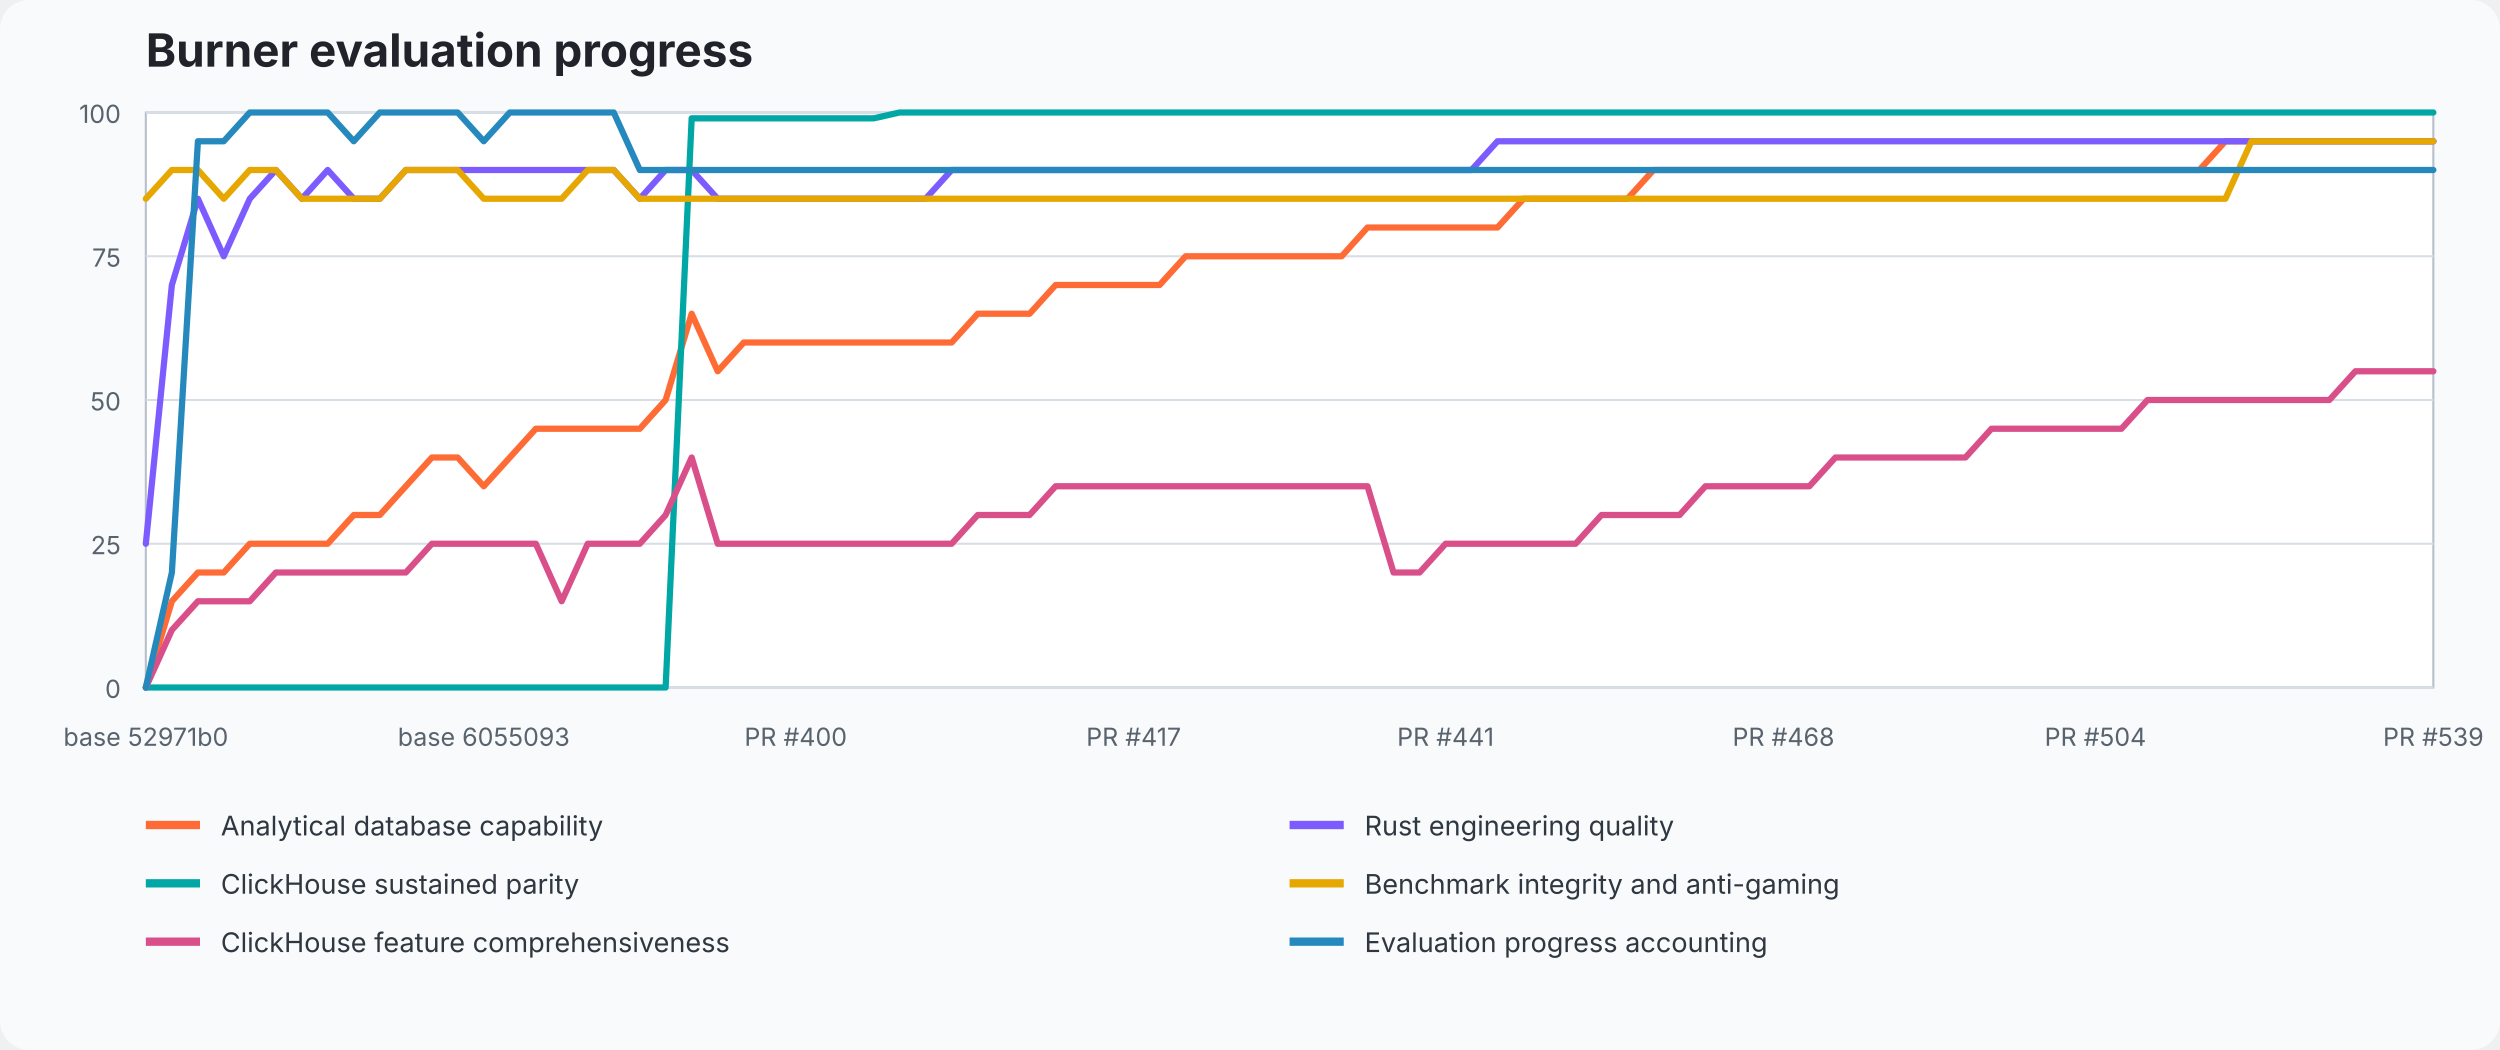
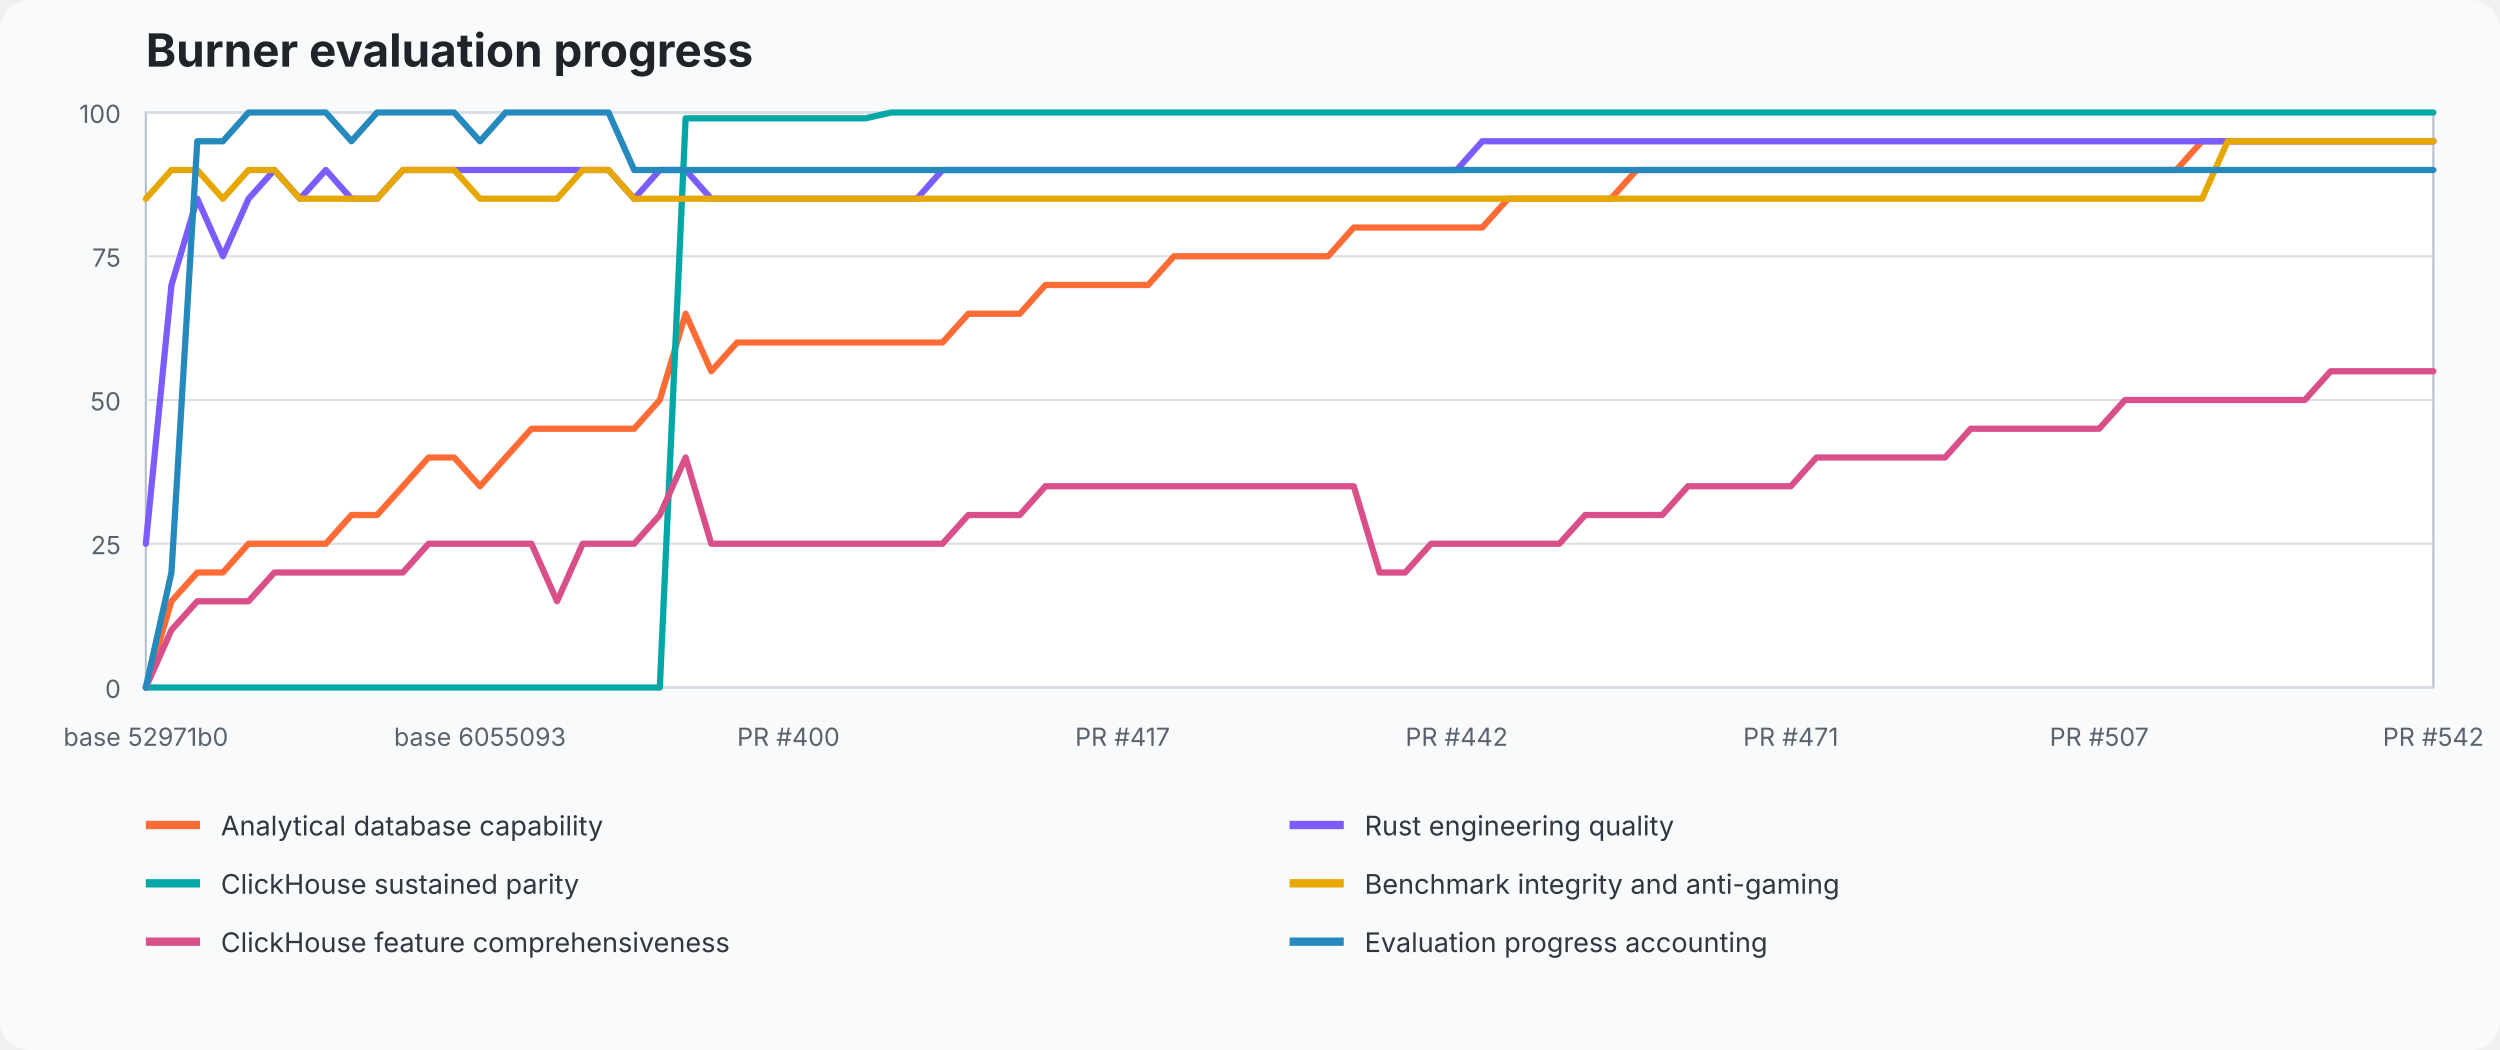
<svg xmlns="http://www.w3.org/2000/svg" width="1200" height="504" viewBox="0 0 1200 504" role="img" aria-labelledby="title desc">
  <style>text{font-family:ui-sans-serif,system-ui,-apple-system,BlinkMacSystemFont,"Segoe UI",sans-serif}.title{font-size:22px;font-weight:700;fill:#20242a}.axis{font-size:12px;fill:#59636e}.legend{font-size:13px;fill:#2f3740}.grid{stroke:#d8dee5;stroke-width:1}.plot{fill:#fff;stroke:#b7c0ca}</style>
  <rect width="100%" height="100%" fill="#f8fafc" rx="14" />
  <text x="70" y="32" class="title">Burner evaluation progress</text>
  <rect x="70" y="54" width="1098" height="276" class="plot" />
  <line x1="70" y1="330" x2="1168" y2="330" class="grid" />
  <text x="58" y="335" text-anchor="end" class="axis">0</text>
  <line x1="70" y1="261" x2="1168" y2="261" class="grid" />
  <text x="58" y="266" text-anchor="end" class="axis">25</text>
  <line x1="70" y1="192" x2="1168" y2="192" class="grid" />
  <text x="58" y="197" text-anchor="end" class="axis">50</text>
  <line x1="70" y1="123" x2="1168" y2="123" class="grid" />
  <text x="58" y="128" text-anchor="end" class="axis">75</text>
  <line x1="70" y1="54" x2="1168" y2="54" class="grid" />
  <text x="58" y="59" text-anchor="end" class="axis">100</text>
-   <polyline points="70.0,330.0 82.5,288.6 95.0,274.8 107.4,274.8 119.9,261.0 132.4,261.0 144.9,261.0 157.3,261.0 169.8,247.2 182.3,247.2 194.8,233.4 207.3,219.6 219.7,219.6 232.2,233.4 244.7,219.6 257.2,205.8 269.6,205.8 282.1,205.8 294.6,205.8 307.1,205.8 319.5,192.0 332.0,150.6 344.5,178.2 357.0,164.4 369.5,164.4 381.9,164.4 394.4,164.4 406.9,164.4 419.4,164.4 431.8,164.4 444.3,164.4 456.8,164.4 469.3,150.6 481.8,150.6 494.2,150.6 506.7,136.8 519.2,136.8 531.7,136.8 544.1,136.8 556.6,136.8 569.1,123.0 581.6,123.0 594.0,123.0 606.5,123.0 619.0,123.0 631.5,123.0 644.0,123.0 656.4,109.2 668.9,109.2 681.4,109.2 693.9,109.2 706.3,109.2 718.8,109.2 731.3,95.4 743.8,95.4 756.3,95.4 768.7,95.4 781.2,95.4 793.7,81.6 806.2,81.6 818.6,81.6 831.1,81.6 843.6,81.6 856.1,81.6 868.5,81.6 881.0,81.6 893.5,81.6 906.0,81.6 918.5,81.6 930.9,81.6 943.4,81.6 955.9,81.6 968.4,81.6 980.8,81.6 993.3,81.6 1005.8,81.6 1018.3,81.6 1030.8,81.6 1043.2,81.6 1055.7,81.6 1068.2,67.8 1080.7,67.8 1093.1,67.8 1105.6,67.8 1118.1,67.8 1130.6,67.8 1143.0,67.8 1155.5,67.8 1168.0,67.8" fill="none" stroke="#ff6b35" stroke-width="3" stroke-linejoin="round" stroke-linecap="round" />
-   <polyline points="70.0,261.0 82.5,136.8 95.0,95.4 107.4,123.0 119.9,95.4 132.4,81.6 144.9,95.4 157.3,81.6 169.8,95.4 182.3,95.4 194.8,81.6 207.3,81.6 219.7,81.6 232.2,81.6 244.7,81.6 257.2,81.6 269.6,81.6 282.1,81.6 294.6,81.6 307.1,95.4 319.5,81.6 332.0,81.6 344.5,95.4 357.0,95.4 369.5,95.4 381.9,95.4 394.4,95.4 406.9,95.4 419.4,95.4 431.8,95.4 444.3,95.4 456.8,81.6 469.3,81.6 481.8,81.6 494.2,81.6 506.7,81.6 519.2,81.6 531.7,81.6 544.1,81.6 556.6,81.6 569.1,81.6 581.6,81.6 594.0,81.6 606.5,81.6 619.0,81.6 631.5,81.6 644.0,81.6 656.4,81.6 668.9,81.6 681.4,81.6 693.9,81.6 706.3,81.6 718.8,67.8 731.3,67.8 743.8,67.8 756.3,67.8 768.7,67.8 781.2,67.8 793.7,67.8 806.2,67.8 818.6,67.8 831.1,67.8 843.6,67.8 856.1,67.8 868.5,67.8 881.0,67.8 893.5,67.8 906.0,67.8 918.5,67.8 930.9,67.8 943.4,67.8 955.9,67.8 968.4,67.8 980.8,67.8 993.3,67.8 1005.8,67.8 1018.3,67.8 1030.8,67.8 1043.2,67.8 1055.7,67.8 1068.2,67.8 1080.7,67.8 1093.1,67.8 1105.6,67.8 1118.1,67.8 1130.6,67.8 1143.0,67.8 1155.5,67.8 1168.0,67.8" fill="none" stroke="#7c5cff" stroke-width="3" stroke-linejoin="round" stroke-linecap="round" />
-   <polyline points="70.0,330.0 82.5,330.0 95.0,330.0 107.4,330.0 119.9,330.0 132.4,330.0 144.9,330.0 157.3,330.0 169.8,330.0 182.3,330.0 194.8,330.0 207.3,330.0 219.7,330.0 232.2,330.0 244.7,330.0 257.2,330.0 269.6,330.0 282.1,330.0 294.6,330.0 307.1,330.0 319.5,330.0 332.0,56.8 344.5,56.8 357.0,56.8 369.5,56.8 381.9,56.8 394.4,56.8 406.9,56.8 419.4,56.8 431.8,54.0 444.3,54.0 456.8,54.0 469.3,54.0 481.8,54.0 494.2,54.0 506.7,54.0 519.2,54.0 531.7,54.0 544.1,54.0 556.6,54.0 569.1,54.0 581.6,54.0 594.0,54.0 606.5,54.0 619.0,54.0 631.5,54.0 644.0,54.0 656.4,54.0 668.9,54.0 681.4,54.0 693.9,54.0 706.3,54.0 718.8,54.0 731.3,54.0 743.8,54.0 756.3,54.0 768.7,54.0 781.2,54.0 793.7,54.0 806.2,54.0 818.6,54.0 831.1,54.0 843.6,54.0 856.1,54.0 868.5,54.0 881.0,54.0 893.5,54.0 906.0,54.0 918.5,54.0 930.9,54.0 943.4,54.0 955.9,54.0 968.4,54.0 980.8,54.0 993.3,54.0 1005.8,54.0 1018.3,54.0 1030.8,54.0 1043.2,54.0 1055.7,54.0 1068.2,54.0 1080.7,54.0 1093.1,54.0 1105.6,54.0 1118.1,54.0 1130.6,54.0 1143.0,54.0 1155.5,54.0 1168.0,54.0" fill="none" stroke="#00a7a5" stroke-width="3" stroke-linejoin="round" stroke-linecap="round" />
-   <polyline points="70.0,95.4 82.5,81.6 95.0,81.6 107.4,95.4 119.9,81.6 132.4,81.6 144.9,95.4 157.3,95.4 169.8,95.4 182.3,95.4 194.8,81.6 207.3,81.6 219.7,81.6 232.2,95.4 244.7,95.4 257.2,95.4 269.6,95.4 282.1,81.6 294.6,81.6 307.1,95.4 319.5,95.4 332.0,95.4 344.5,95.4 357.0,95.4 369.5,95.4 381.9,95.4 394.4,95.4 406.9,95.4 419.4,95.4 431.8,95.4 444.3,95.4 456.8,95.4 469.3,95.4 481.8,95.4 494.2,95.4 506.7,95.4 519.2,95.4 531.7,95.4 544.1,95.4 556.6,95.4 569.1,95.4 581.6,95.4 594.0,95.4 606.5,95.4 619.0,95.4 631.5,95.4 644.0,95.4 656.4,95.4 668.9,95.4 681.4,95.4 693.9,95.4 706.3,95.4 718.8,95.4 731.3,95.4 743.8,95.4 756.3,95.4 768.7,95.4 781.2,95.4 793.7,95.4 806.2,95.4 818.6,95.4 831.1,95.4 843.6,95.4 856.1,95.4 868.5,95.4 881.0,95.4 893.5,95.4 906.0,95.4 918.5,95.4 930.9,95.4 943.4,95.4 955.9,95.4 968.4,95.4 980.8,95.4 993.3,95.4 1005.8,95.4 1018.3,95.4 1030.8,95.4 1043.2,95.4 1055.7,95.4 1068.2,95.4 1080.7,67.8 1093.1,67.8 1105.6,67.8 1118.1,67.8 1130.6,67.8 1143.0,67.8 1155.5,67.8 1168.0,67.8" fill="none" stroke="#e6a700" stroke-width="3" stroke-linejoin="round" stroke-linecap="round" />
-   <polyline points="70.0,330.0 82.5,302.4 95.0,288.6 107.4,288.6 119.9,288.6 132.4,274.8 144.9,274.8 157.3,274.8 169.8,274.8 182.3,274.8 194.8,274.8 207.3,261.0 219.7,261.0 232.2,261.0 244.7,261.0 257.2,261.0 269.6,288.6 282.1,261.0 294.6,261.0 307.1,261.0 319.5,247.2 332.0,219.6 344.5,261.0 357.0,261.0 369.5,261.0 381.9,261.0 394.4,261.0 406.9,261.0 419.4,261.0 431.8,261.0 444.3,261.0 456.8,261.0 469.3,247.2 481.8,247.2 494.2,247.2 506.7,233.4 519.2,233.4 531.7,233.4 544.1,233.4 556.6,233.4 569.1,233.4 581.6,233.4 594.0,233.4 606.5,233.4 619.0,233.4 631.5,233.4 644.0,233.4 656.4,233.4 668.9,274.8 681.4,274.8 693.9,261.0 706.3,261.0 718.8,261.0 731.3,261.0 743.8,261.0 756.3,261.0 768.7,247.2 781.2,247.2 793.7,247.2 806.2,247.2 818.6,233.4 831.1,233.4 843.6,233.4 856.1,233.4 868.5,233.4 881.0,219.6 893.5,219.6 906.0,219.6 918.5,219.6 930.9,219.6 943.4,219.6 955.9,205.8 968.4,205.8 980.8,205.8 993.3,205.8 1005.8,205.8 1018.3,205.8 1030.8,192.0 1043.2,192.0 1055.7,192.0 1068.2,192.0 1080.7,192.0 1093.1,192.0 1105.6,192.0 1118.1,192.0 1130.6,178.2 1143.0,178.2 1155.5,178.2 1168.0,178.2" fill="none" stroke="#d94f8a" stroke-width="3" stroke-linejoin="round" stroke-linecap="round" />
-   <polyline points="70.0,330.0 82.5,274.8 95.0,67.8 107.4,67.8 119.9,54.0 132.4,54.0 144.9,54.0 157.3,54.0 169.8,67.8 182.3,54.0 194.8,54.0 207.3,54.0 219.7,54.0 232.2,67.8 244.7,54.0 257.2,54.0 269.6,54.0 282.1,54.0 294.6,54.0 307.1,81.6 319.5,81.6 332.0,81.6 344.5,81.6 357.0,81.6 369.5,81.6 381.9,81.6 394.4,81.6 406.9,81.6 419.4,81.6 431.8,81.6 444.3,81.6 456.8,81.6 469.3,81.6 481.8,81.6 494.2,81.6 506.7,81.6 519.2,81.6 531.7,81.6 544.1,81.6 556.6,81.6 569.1,81.6 581.6,81.6 594.0,81.6 606.5,81.6 619.0,81.6 631.5,81.6 644.0,81.6 656.4,81.6 668.9,81.6 681.4,81.6 693.9,81.6 706.3,81.6 718.8,81.6 731.3,81.6 743.8,81.6 756.3,81.6 768.7,81.6 781.2,81.6 793.7,81.6 806.2,81.6 818.6,81.6 831.1,81.6 843.6,81.6 856.1,81.6 868.5,81.6 881.0,81.6 893.5,81.6 906.0,81.6 918.5,81.6 930.9,81.6 943.4,81.6 955.9,81.6 968.4,81.6 980.8,81.6 993.3,81.6 1005.8,81.6 1018.3,81.6 1030.8,81.6 1043.2,81.6 1055.7,81.6 1068.2,81.6 1080.7,81.6 1093.1,81.6 1105.6,81.6 1118.1,81.6 1130.6,81.6 1143.0,81.6 1155.5,81.6 1168.0,81.6" fill="none" stroke="#2589bd" stroke-width="3" stroke-linejoin="round" stroke-linecap="round" />
+   <polyline points="70.0,330.0 82.3,288.6 94.7,274.8 107.0,274.8 119.3,261.0 131.7,261.0 144.0,261.0 156.4,261.0 168.7,247.2 181.0,247.2 193.4,233.4 205.7,219.6 218.0,219.6 230.4,233.4 242.7,219.6 255.1,205.8 267.4,205.8 279.7,205.8 292.1,205.8 304.4,205.8 316.7,192.0 329.1,150.6 341.4,178.2 353.8,164.4 366.1,164.4 378.4,164.4 390.8,164.4 403.1,164.4 415.4,164.4 427.8,164.4 440.1,164.4 452.4,164.4 464.8,150.6 477.1,150.6 489.5,150.6 501.8,136.8 514.1,136.8 526.5,136.8 538.8,136.8 551.1,136.8 563.5,123.0 575.8,123.0 588.2,123.0 600.5,123.0 612.8,123.0 625.2,123.0 637.5,123.0 649.8,109.2 662.2,109.2 674.5,109.2 686.9,109.2 699.2,109.2 711.5,109.2 723.9,95.4 736.2,95.4 748.5,95.4 760.9,95.4 773.2,95.4 785.6,81.6 797.9,81.6 810.2,81.6 822.6,81.6 834.9,81.6 847.2,81.6 859.6,81.6 871.9,81.6 884.2,81.6 896.6,81.6 908.9,81.6 921.3,81.6 933.6,81.6 945.9,81.6 958.3,81.6 970.6,81.6 982.9,81.6 995.3,81.6 1007.6,81.6 1020.0,81.6 1032.3,81.6 1044.6,81.6 1057.0,67.8 1069.3,67.8 1081.6,67.8 1094.0,67.8 1106.3,67.8 1118.7,67.8 1131.0,67.8 1143.3,67.8 1155.7,67.8 1168.0,67.8" fill="none" stroke="#ff6b35" stroke-width="3" stroke-linejoin="round" stroke-linecap="round" />
+   <polyline points="70.0,261.0 82.3,136.8 94.7,95.4 107.0,123.0 119.3,95.4 131.7,81.6 144.0,95.4 156.4,81.6 168.7,95.4 181.0,95.4 193.4,81.6 205.7,81.6 218.0,81.6 230.4,81.6 242.7,81.6 255.1,81.6 267.4,81.6 279.7,81.6 292.1,81.6 304.4,95.4 316.7,81.6 329.1,81.6 341.4,95.4 353.8,95.4 366.1,95.4 378.4,95.4 390.8,95.4 403.1,95.4 415.4,95.4 427.8,95.4 440.1,95.4 452.4,81.6 464.8,81.6 477.1,81.6 489.5,81.6 501.8,81.6 514.1,81.6 526.5,81.6 538.8,81.6 551.1,81.6 563.5,81.6 575.8,81.6 588.2,81.6 600.5,81.6 612.8,81.6 625.2,81.6 637.5,81.6 649.8,81.6 662.2,81.6 674.5,81.6 686.9,81.6 699.2,81.6 711.5,67.8 723.9,67.8 736.2,67.8 748.5,67.8 760.9,67.8 773.2,67.8 785.6,67.8 797.9,67.8 810.2,67.8 822.6,67.8 834.9,67.8 847.2,67.8 859.6,67.8 871.9,67.8 884.2,67.8 896.6,67.8 908.9,67.8 921.3,67.8 933.6,67.8 945.9,67.8 958.3,67.8 970.6,67.8 982.9,67.8 995.3,67.8 1007.6,67.8 1020.0,67.8 1032.3,67.8 1044.6,67.8 1057.0,67.8 1069.3,67.8 1081.6,67.8 1094.0,67.8 1106.3,67.8 1118.7,67.8 1131.0,67.8 1143.3,67.8 1155.7,67.8 1168.0,67.8" fill="none" stroke="#7c5cff" stroke-width="3" stroke-linejoin="round" stroke-linecap="round" />
+   <polyline points="70.0,330.0 82.3,330.0 94.7,330.0 107.0,330.0 119.3,330.0 131.7,330.0 144.0,330.0 156.4,330.0 168.7,330.0 181.0,330.0 193.4,330.0 205.7,330.0 218.0,330.0 230.4,330.0 242.7,330.0 255.1,330.0 267.4,330.0 279.7,330.0 292.1,330.0 304.4,330.0 316.7,330.0 329.1,56.8 341.4,56.8 353.8,56.8 366.1,56.8 378.4,56.8 390.8,56.8 403.1,56.8 415.4,56.8 427.8,54.0 440.1,54.0 452.4,54.0 464.8,54.0 477.1,54.0 489.5,54.0 501.8,54.0 514.1,54.0 526.5,54.0 538.8,54.0 551.1,54.0 563.5,54.0 575.8,54.0 588.2,54.0 600.5,54.0 612.8,54.0 625.2,54.0 637.5,54.0 649.8,54.0 662.2,54.0 674.5,54.0 686.9,54.0 699.2,54.0 711.5,54.0 723.9,54.0 736.2,54.0 748.5,54.0 760.9,54.0 773.2,54.0 785.6,54.0 797.9,54.0 810.2,54.0 822.6,54.0 834.9,54.0 847.2,54.0 859.6,54.0 871.9,54.0 884.2,54.0 896.6,54.0 908.9,54.0 921.3,54.0 933.6,54.0 945.9,54.0 958.3,54.0 970.6,54.0 982.9,54.0 995.3,54.0 1007.6,54.0 1020.0,54.0 1032.3,54.0 1044.6,54.0 1057.0,54.0 1069.3,54.0 1081.6,54.0 1094.0,54.0 1106.3,54.0 1118.7,54.0 1131.0,54.0 1143.3,54.0 1155.7,54.0 1168.0,54.0" fill="none" stroke="#00a7a5" stroke-width="3" stroke-linejoin="round" stroke-linecap="round" />
+   <polyline points="70.0,95.4 82.3,81.6 94.7,81.6 107.0,95.4 119.3,81.6 131.7,81.6 144.0,95.4 156.4,95.4 168.7,95.4 181.0,95.4 193.4,81.6 205.7,81.6 218.0,81.6 230.4,95.4 242.7,95.4 255.1,95.4 267.4,95.4 279.7,81.6 292.1,81.6 304.4,95.4 316.7,95.4 329.1,95.4 341.4,95.4 353.8,95.4 366.1,95.4 378.4,95.4 390.8,95.4 403.1,95.4 415.4,95.4 427.8,95.4 440.1,95.4 452.4,95.4 464.8,95.4 477.1,95.4 489.5,95.4 501.8,95.4 514.1,95.4 526.5,95.4 538.8,95.4 551.1,95.4 563.5,95.4 575.8,95.4 588.2,95.4 600.5,95.4 612.8,95.4 625.2,95.4 637.5,95.4 649.8,95.4 662.2,95.4 674.5,95.4 686.9,95.4 699.2,95.4 711.5,95.4 723.9,95.4 736.2,95.4 748.5,95.4 760.9,95.4 773.2,95.4 785.6,95.4 797.9,95.4 810.2,95.4 822.6,95.4 834.9,95.4 847.2,95.4 859.6,95.4 871.9,95.4 884.2,95.4 896.6,95.4 908.9,95.4 921.3,95.4 933.6,95.4 945.9,95.4 958.3,95.4 970.6,95.4 982.9,95.4 995.3,95.4 1007.6,95.4 1020.0,95.4 1032.3,95.4 1044.6,95.4 1057.0,95.4 1069.3,67.8 1081.6,67.8 1094.0,67.8 1106.3,67.8 1118.7,67.8 1131.0,67.8 1143.3,67.8 1155.7,67.8 1168.0,67.8" fill="none" stroke="#e6a700" stroke-width="3" stroke-linejoin="round" stroke-linecap="round" />
+   <polyline points="70.0,330.0 82.3,302.4 94.7,288.6 107.0,288.6 119.3,288.6 131.7,274.8 144.0,274.8 156.4,274.8 168.7,274.8 181.0,274.8 193.4,274.8 205.7,261.0 218.0,261.0 230.4,261.0 242.7,261.0 255.1,261.0 267.4,288.6 279.7,261.0 292.1,261.0 304.4,261.0 316.7,247.2 329.1,219.6 341.4,261.0 353.8,261.0 366.1,261.0 378.4,261.0 390.8,261.0 403.1,261.0 415.4,261.0 427.8,261.0 440.1,261.0 452.4,261.0 464.8,247.2 477.1,247.2 489.5,247.2 501.8,233.4 514.1,233.4 526.5,233.4 538.8,233.4 551.1,233.4 563.5,233.4 575.8,233.4 588.2,233.4 600.5,233.4 612.8,233.4 625.2,233.4 637.5,233.4 649.8,233.4 662.2,274.8 674.5,274.8 686.9,261.0 699.2,261.0 711.5,261.0 723.9,261.0 736.2,261.0 748.5,261.0 760.9,247.2 773.2,247.2 785.6,247.2 797.9,247.2 810.2,233.4 822.6,233.4 834.9,233.4 847.2,233.4 859.6,233.4 871.9,219.6 884.2,219.6 896.6,219.6 908.9,219.6 921.3,219.6 933.6,219.6 945.9,205.8 958.3,205.8 970.6,205.8 982.9,205.8 995.3,205.8 1007.6,205.8 1020.0,192.0 1032.3,192.0 1044.6,192.0 1057.0,192.0 1069.3,192.0 1081.6,192.0 1094.0,192.0 1106.3,192.0 1118.7,178.2 1131.0,178.2 1143.3,178.2 1155.7,178.2 1168.0,178.2" fill="none" stroke="#d94f8a" stroke-width="3" stroke-linejoin="round" stroke-linecap="round" />
+   <polyline points="70.0,330.0 82.3,274.8 94.7,67.8 107.0,67.8 119.3,54.0 131.7,54.0 144.0,54.0 156.4,54.0 168.7,67.8 181.0,54.0 193.4,54.0 205.7,54.0 218.0,54.0 230.4,67.8 242.7,54.0 255.1,54.0 267.4,54.0 279.7,54.0 292.1,54.0 304.4,81.6 316.7,81.6 329.1,81.6 341.4,81.6 353.8,81.6 366.1,81.6 378.4,81.6 390.8,81.6 403.1,81.6 415.4,81.6 427.8,81.6 440.1,81.6 452.4,81.6 464.8,81.6 477.1,81.6 489.5,81.6 501.8,81.6 514.1,81.6 526.5,81.6 538.8,81.6 551.1,81.6 563.5,81.6 575.8,81.6 588.2,81.6 600.5,81.6 612.8,81.6 625.2,81.6 637.5,81.6 649.8,81.6 662.2,81.6 674.5,81.6 686.9,81.6 699.2,81.6 711.5,81.6 723.9,81.6 736.2,81.6 748.5,81.6 760.9,81.6 773.2,81.6 785.6,81.6 797.9,81.6 810.2,81.6 822.6,81.6 834.9,81.6 847.2,81.6 859.6,81.6 871.9,81.6 884.2,81.6 896.6,81.6 908.9,81.6 921.3,81.6 933.6,81.6 945.9,81.6 958.3,81.6 970.6,81.6 982.9,81.6 995.3,81.6 1007.6,81.6 1020.0,81.6 1032.3,81.6 1044.6,81.6 1057.0,81.6 1069.3,81.6 1081.6,81.6 1094.0,81.6 1106.3,81.6 1118.7,81.6 1131.0,81.6 1143.3,81.6 1155.7,81.6 1168.0,81.6" fill="none" stroke="#2589bd" stroke-width="3" stroke-linejoin="round" stroke-linecap="round" />
  <text x="70" y="358" text-anchor="middle" class="axis">base 52971b0</text>
-   <text x="232.205" y="358" text-anchor="middle" class="axis">base 6055093</text>
-   <text x="381.932" y="358" text-anchor="middle" class="axis">PR #400</text>
-   <text x="544.136" y="358" text-anchor="middle" class="axis">PR #417</text>
-   <text x="693.864" y="358" text-anchor="middle" class="axis">PR #441</text>
-   <text x="856.068" y="358" text-anchor="middle" class="axis">PR #468</text>
-   <text x="1005.795" y="358" text-anchor="middle" class="axis">PR #504</text>
-   <text x="1168" y="358" text-anchor="middle" class="axis">PR #539</text>
+   <text x="230.382" y="358" text-anchor="middle" class="axis">base 6055093</text>
+   <text x="378.427" y="358" text-anchor="middle" class="axis">PR #400</text>
+   <text x="538.809" y="358" text-anchor="middle" class="axis">PR #417</text>
+   <text x="699.191" y="358" text-anchor="middle" class="axis">PR #442</text>
+   <text x="859.573" y="358" text-anchor="middle" class="axis">PR #471</text>
+   <text x="1007.618" y="358" text-anchor="middle" class="axis">PR #507</text>
+   <text x="1168" y="358" text-anchor="middle" class="axis">PR #542</text>
  <line x1="70" y1="396" x2="96" y2="396" stroke="#ff6b35" stroke-width="4" />
  <text x="106" y="401" class="legend">Analytical database capability</text>
  <line x1="619" y1="396" x2="645" y2="396" stroke="#7c5cff" stroke-width="4" />
  <text x="655" y="401" class="legend">Rust engineering quality</text>
  <line x1="70" y1="424" x2="96" y2="424" stroke="#00a7a5" stroke-width="4" />
  <text x="106" y="429" class="legend">ClickHouse sustained parity</text>
  <line x1="619" y1="424" x2="645" y2="424" stroke="#e6a700" stroke-width="4" />
  <text x="655" y="429" class="legend">Benchmark integrity and anti-gaming</text>
  <line x1="70" y1="452" x2="96" y2="452" stroke="#d94f8a" stroke-width="4" />
  <text x="106" y="457" class="legend">ClickHouse feature comprehensiveness</text>
  <line x1="619" y1="452" x2="645" y2="452" stroke="#2589bd" stroke-width="4" />
  <text x="655" y="457" class="legend">Evaluation progress accounting</text>
</svg>
